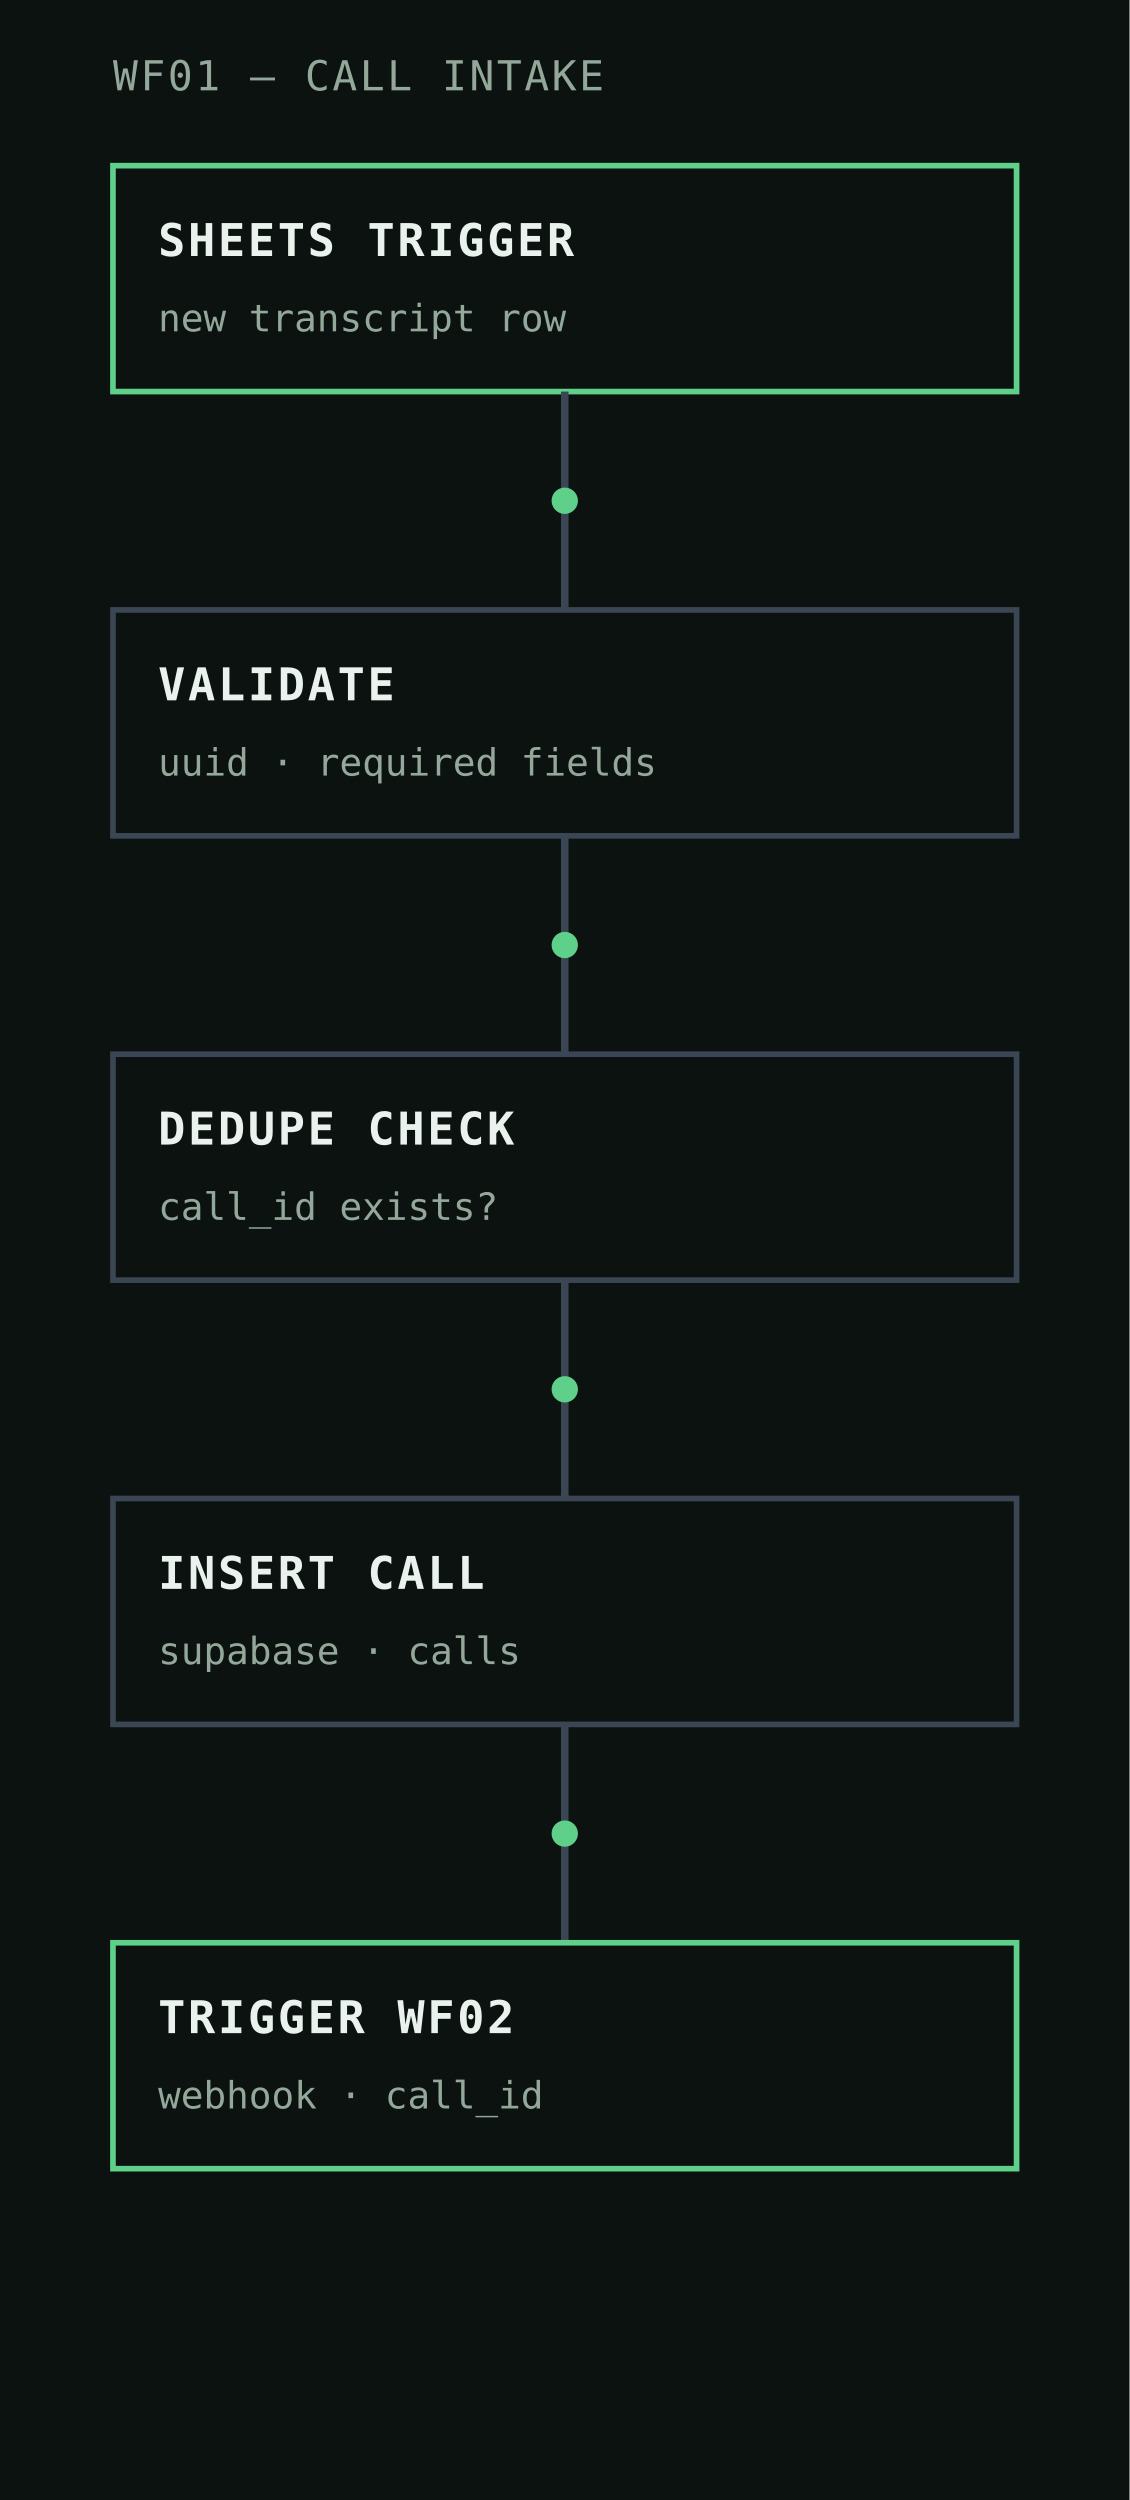
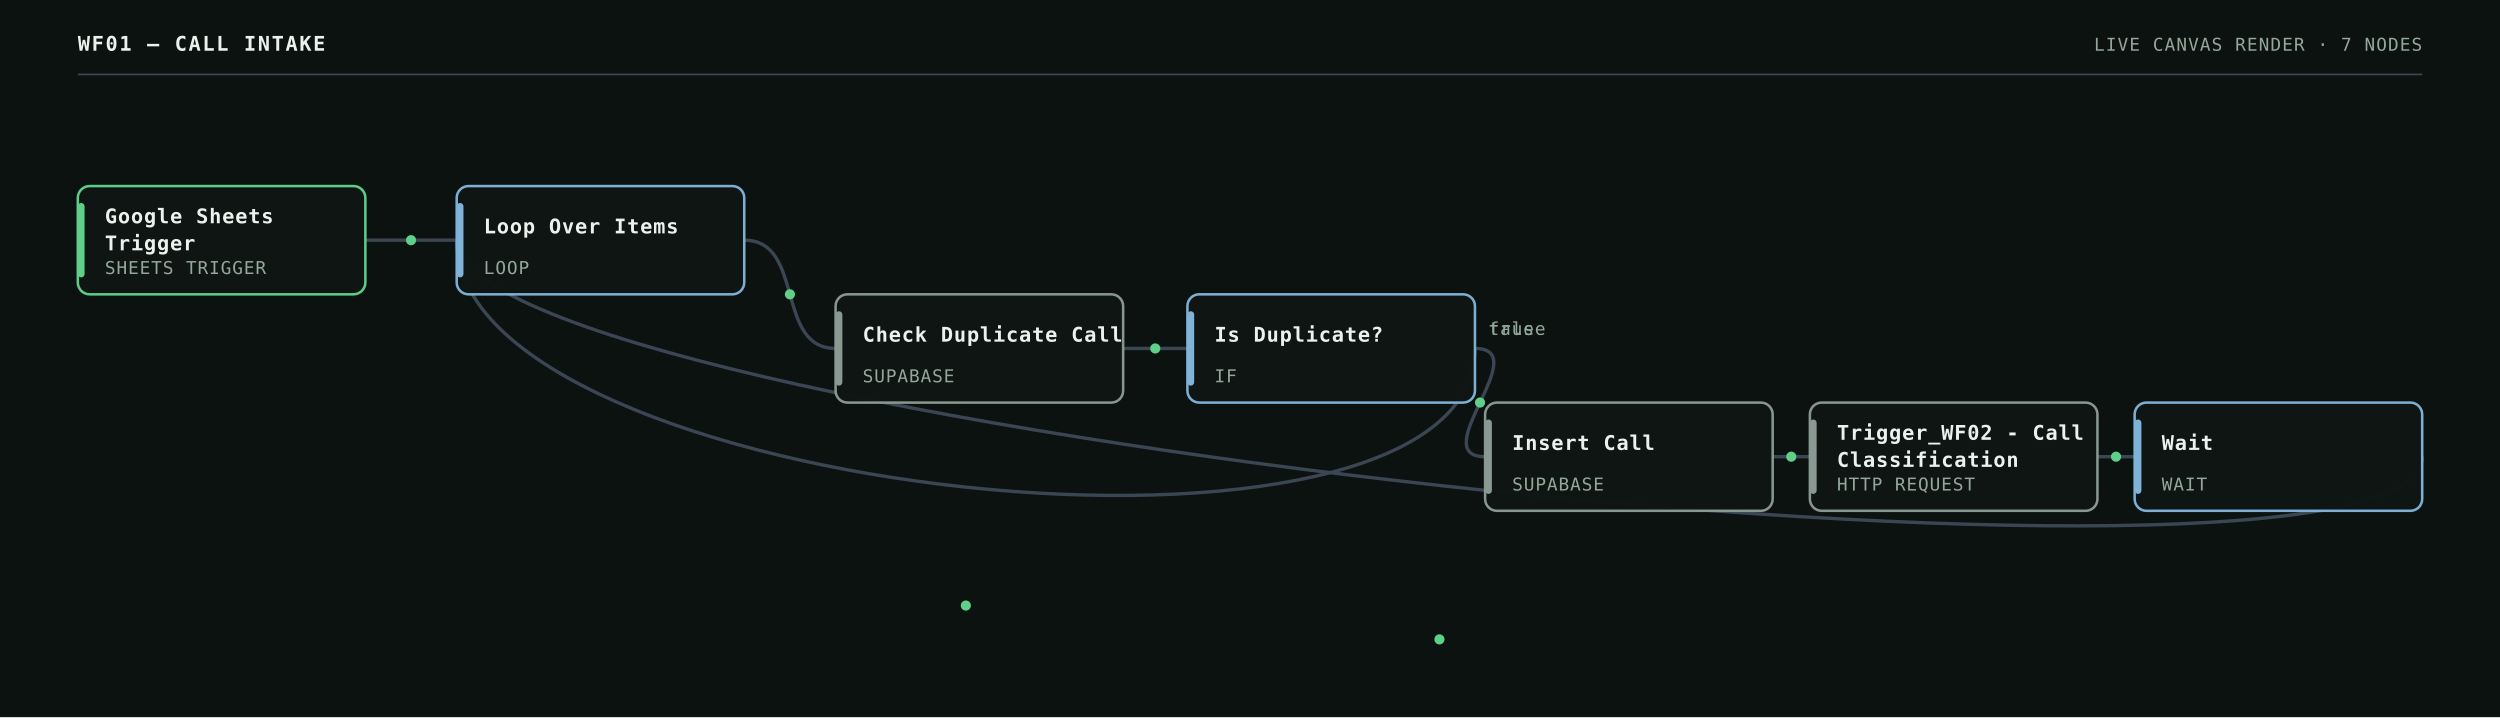
- <svg xmlns="http://www.w3.org/2000/svg" viewBox="0 0 300 664" role="img" aria-label="WF01 — Call Intake">
-   <rect width="300" height="664" fill="#0c1210" />
-   <style>
- text{font-family:ui-monospace,'SF Mono',Menlo,Consolas,monospace}
- .nl{font-size:12px;font-weight:700;fill:#e9f2ec;letter-spacing:.06em}
- .nd{font-size:10px;fill:#93a89a}
- .cap{font-size:11px;fill:#93a89a;letter-spacing:.06em}
- </style>
-   <text x="30" y="24" class="cap">WF01 — CALL INTAKE</text>
-   <rect x="30" y="44" width="240" height="60" fill="none" stroke="#5fd08a" stroke-width="1.5" />
-   <text x="42" y="68" class="nl">SHEETS TRIGGER</text>
-   <text x="42" y="88" class="nd">new transcript row</text>
-   <line x1="150" y1="104" x2="150" y2="162" stroke="#3a4653" stroke-width="2" />
-   <circle cx="150" cy="133" r="3.5" fill="#5fd08a" />
-   <rect x="30" y="162" width="240" height="60" fill="none" stroke="#3a4653" stroke-width="1.5" />
-   <text x="42" y="186" class="nl">VALIDATE</text>
-   <text x="42" y="206" class="nd">uuid · required fields</text>
-   <line x1="150" y1="222" x2="150" y2="280" stroke="#3a4653" stroke-width="2" />
-   <circle cx="150" cy="251" r="3.5" fill="#5fd08a" />
-   <rect x="30" y="280" width="240" height="60" fill="none" stroke="#3a4653" stroke-width="1.5" />
-   <text x="42" y="304" class="nl">DEDUPE CHECK</text>
-   <text x="42" y="324" class="nd">call_id exists?</text>
-   <line x1="150" y1="340" x2="150" y2="398" stroke="#3a4653" stroke-width="2" />
-   <circle cx="150" cy="369" r="3.5" fill="#5fd08a" />
-   <rect x="30" y="398" width="240" height="60" fill="none" stroke="#3a4653" stroke-width="1.5" />
-   <text x="42" y="422" class="nl">INSERT CALL</text>
-   <text x="42" y="442" class="nd">supabase · calls</text>
-   <line x1="150" y1="458" x2="150" y2="516" stroke="#3a4653" stroke-width="2" />
-   <circle cx="150" cy="487" r="3.5" fill="#5fd08a" />
-   <rect x="30" y="516" width="240" height="60" fill="none" stroke="#5fd08a" stroke-width="1.5" />
-   <text x="42" y="540" class="nl">TRIGGER WF02</text>
-   <text x="42" y="560" class="nd">webhook · call_id</text>
+ <svg xmlns="http://www.w3.org/2000/svg" viewBox="0 0 1478 424.0" width="100%" role="img" aria-label="WF01 — Call Intake — live n8n canvas render">
+   <rect width="1478" height="424.0" fill="#0c1210" />
+   <style>text{font-family:ui-monospace,'SF Mono',Menlo,Consolas,monospace}.t{font-size:12px;font-weight:700;fill:#e9f2ec;letter-spacing:.04em}.ty{font-size:10.5px;fill:#93a89a;letter-spacing:.05em}.cap{font-size:12px;font-weight:700;fill:#e9f2ec;letter-spacing:.08em}.sub{font-size:10.5px;fill:#93a89a;letter-spacing:.06em}</style>
+   <text x="46" y="30" class="cap">WF01 — CALL INTAKE</text>
+   <text x="1432" y="30" text-anchor="end" class="sub">LIVE CANVAS RENDER · 7 NODES</text>
+   <line x1="46" y1="44" x2="1432" y2="44" stroke="#3a4653" stroke-width="1" />
+   <path d="M216,142.0 C252.0,142.0 234.0,142.0 270,142.0" fill="none" stroke="#3a4653" stroke-width="2" />
+   <circle cx="243.0" cy="142.0" r="3" fill="#5fd08a" />
+   <path d="M664,206.0 C700.0,206.0 666.0,206.0 702,206.0" fill="none" stroke="#3a4653" stroke-width="2" />
+   <circle cx="683.0" cy="206.0" r="3" fill="#5fd08a" />
+   <path d="M872,206.0 C872,358.0 270,294.0 270,142.0" fill="none" stroke="#3a4653" stroke-width="2" />
+   <circle cx="571.0" cy="358.0" r="3" fill="#5fd08a" />
+   <text x="880" y="198.0" class="ty">true</text>
+   <path d="M872,206.0 C908.0,206.0 842.0,270.0 878,270.0" fill="none" stroke="#3a4653" stroke-width="2" />
+   <circle cx="875.0" cy="238.0" r="3" fill="#5fd08a" />
+   <text x="880" y="198.0" class="ty">false</text>
+   <path d="M1048,270.0 C1084.0,270.0 1034.0,270.0 1070,270.0" fill="none" stroke="#3a4653" stroke-width="2" />
+   <circle cx="1059.0" cy="270.0" r="3" fill="#5fd08a" />
+   <path d="M1240,270.0 C1276.0,270.0 1226.0,270.0 1262,270.0" fill="none" stroke="#3a4653" stroke-width="2" />
+   <circle cx="1251.0" cy="270.0" r="3" fill="#5fd08a" />
+   <path d="M440,142.0 C476.0,142.0 458.0,206.0 494,206.0" fill="none" stroke="#3a4653" stroke-width="2" />
+   <circle cx="467.0" cy="174.0" r="3" fill="#5fd08a" />
+   <path d="M1432,270.0 C1432,378.0 270,250.0 270,142.0" fill="none" stroke="#3a4653" stroke-width="2" />
+   <circle cx="851.0" cy="378.0" r="3" fill="#5fd08a" />
+   <rect x="46" y="110" width="170" height="64" rx="7" fill="#0f1513" stroke="#5fd08a" stroke-width="1.5" opacity="0.98" />
+   <rect x="46" y="120" width="4" height="44" rx="2" fill="#5fd08a" />
+   <text x="62" y="132" class="t">Google Sheets</text>
+   <text x="62" y="148" class="t">Trigger</text>
+   <text x="62" y="162" class="ty">SHEETS TRIGGER</text>
+   <rect x="494" y="174" width="170" height="64" rx="7" fill="#0f1513" stroke="#8a9a93" stroke-width="1.5" opacity="0.98" />
+   <rect x="494" y="184" width="4" height="44" rx="2" fill="#8a9a93" />
+   <text x="510" y="202" class="t">Check Duplicate Call</text>
+   <text x="510" y="226" class="ty">SUPABASE</text>
+   <rect x="702" y="174" width="170" height="64" rx="7" fill="#0f1513" stroke="#7fb3d8" stroke-width="1.5" opacity="0.98" />
+   <rect x="702" y="184" width="4" height="44" rx="2" fill="#7fb3d8" />
+   <text x="718" y="202" class="t">Is Duplicate?</text>
+   <text x="718" y="226" class="ty">IF</text>
+   <rect x="878" y="238" width="170" height="64" rx="7" fill="#0f1513" stroke="#8a9a93" stroke-width="1.5" opacity="0.98" />
+   <rect x="878" y="248" width="4" height="44" rx="2" fill="#8a9a93" />
+   <text x="894" y="266" class="t">Insert Call</text>
+   <text x="894" y="290" class="ty">SUPABASE</text>
+   <rect x="1070" y="238" width="170" height="64" rx="7" fill="#0f1513" stroke="#8a9a93" stroke-width="1.5" opacity="0.98" />
+   <rect x="1070" y="248" width="4" height="44" rx="2" fill="#8a9a93" />
+   <text x="1086" y="260" class="t">Trigger_WF02 - Call</text>
+   <text x="1086" y="276" class="t">Classification</text>
+   <text x="1086" y="290" class="ty">HTTP REQUEST</text>
+   <rect x="270" y="110" width="170" height="64" rx="7" fill="#0f1513" stroke="#7fb3d8" stroke-width="1.5" opacity="0.98" />
+   <rect x="270" y="120" width="4" height="44" rx="2" fill="#7fb3d8" />
+   <text x="286" y="138" class="t">Loop Over Items</text>
+   <text x="286" y="162" class="ty">LOOP</text>
+   <rect x="1262" y="238" width="170" height="64" rx="7" fill="#0f1513" stroke="#7fb3d8" stroke-width="1.5" opacity="0.98" />
+   <rect x="1262" y="248" width="4" height="44" rx="2" fill="#7fb3d8" />
+   <text x="1278" y="266" class="t">Wait</text>
+   <text x="1278" y="290" class="ty">WAIT</text>
</svg>
